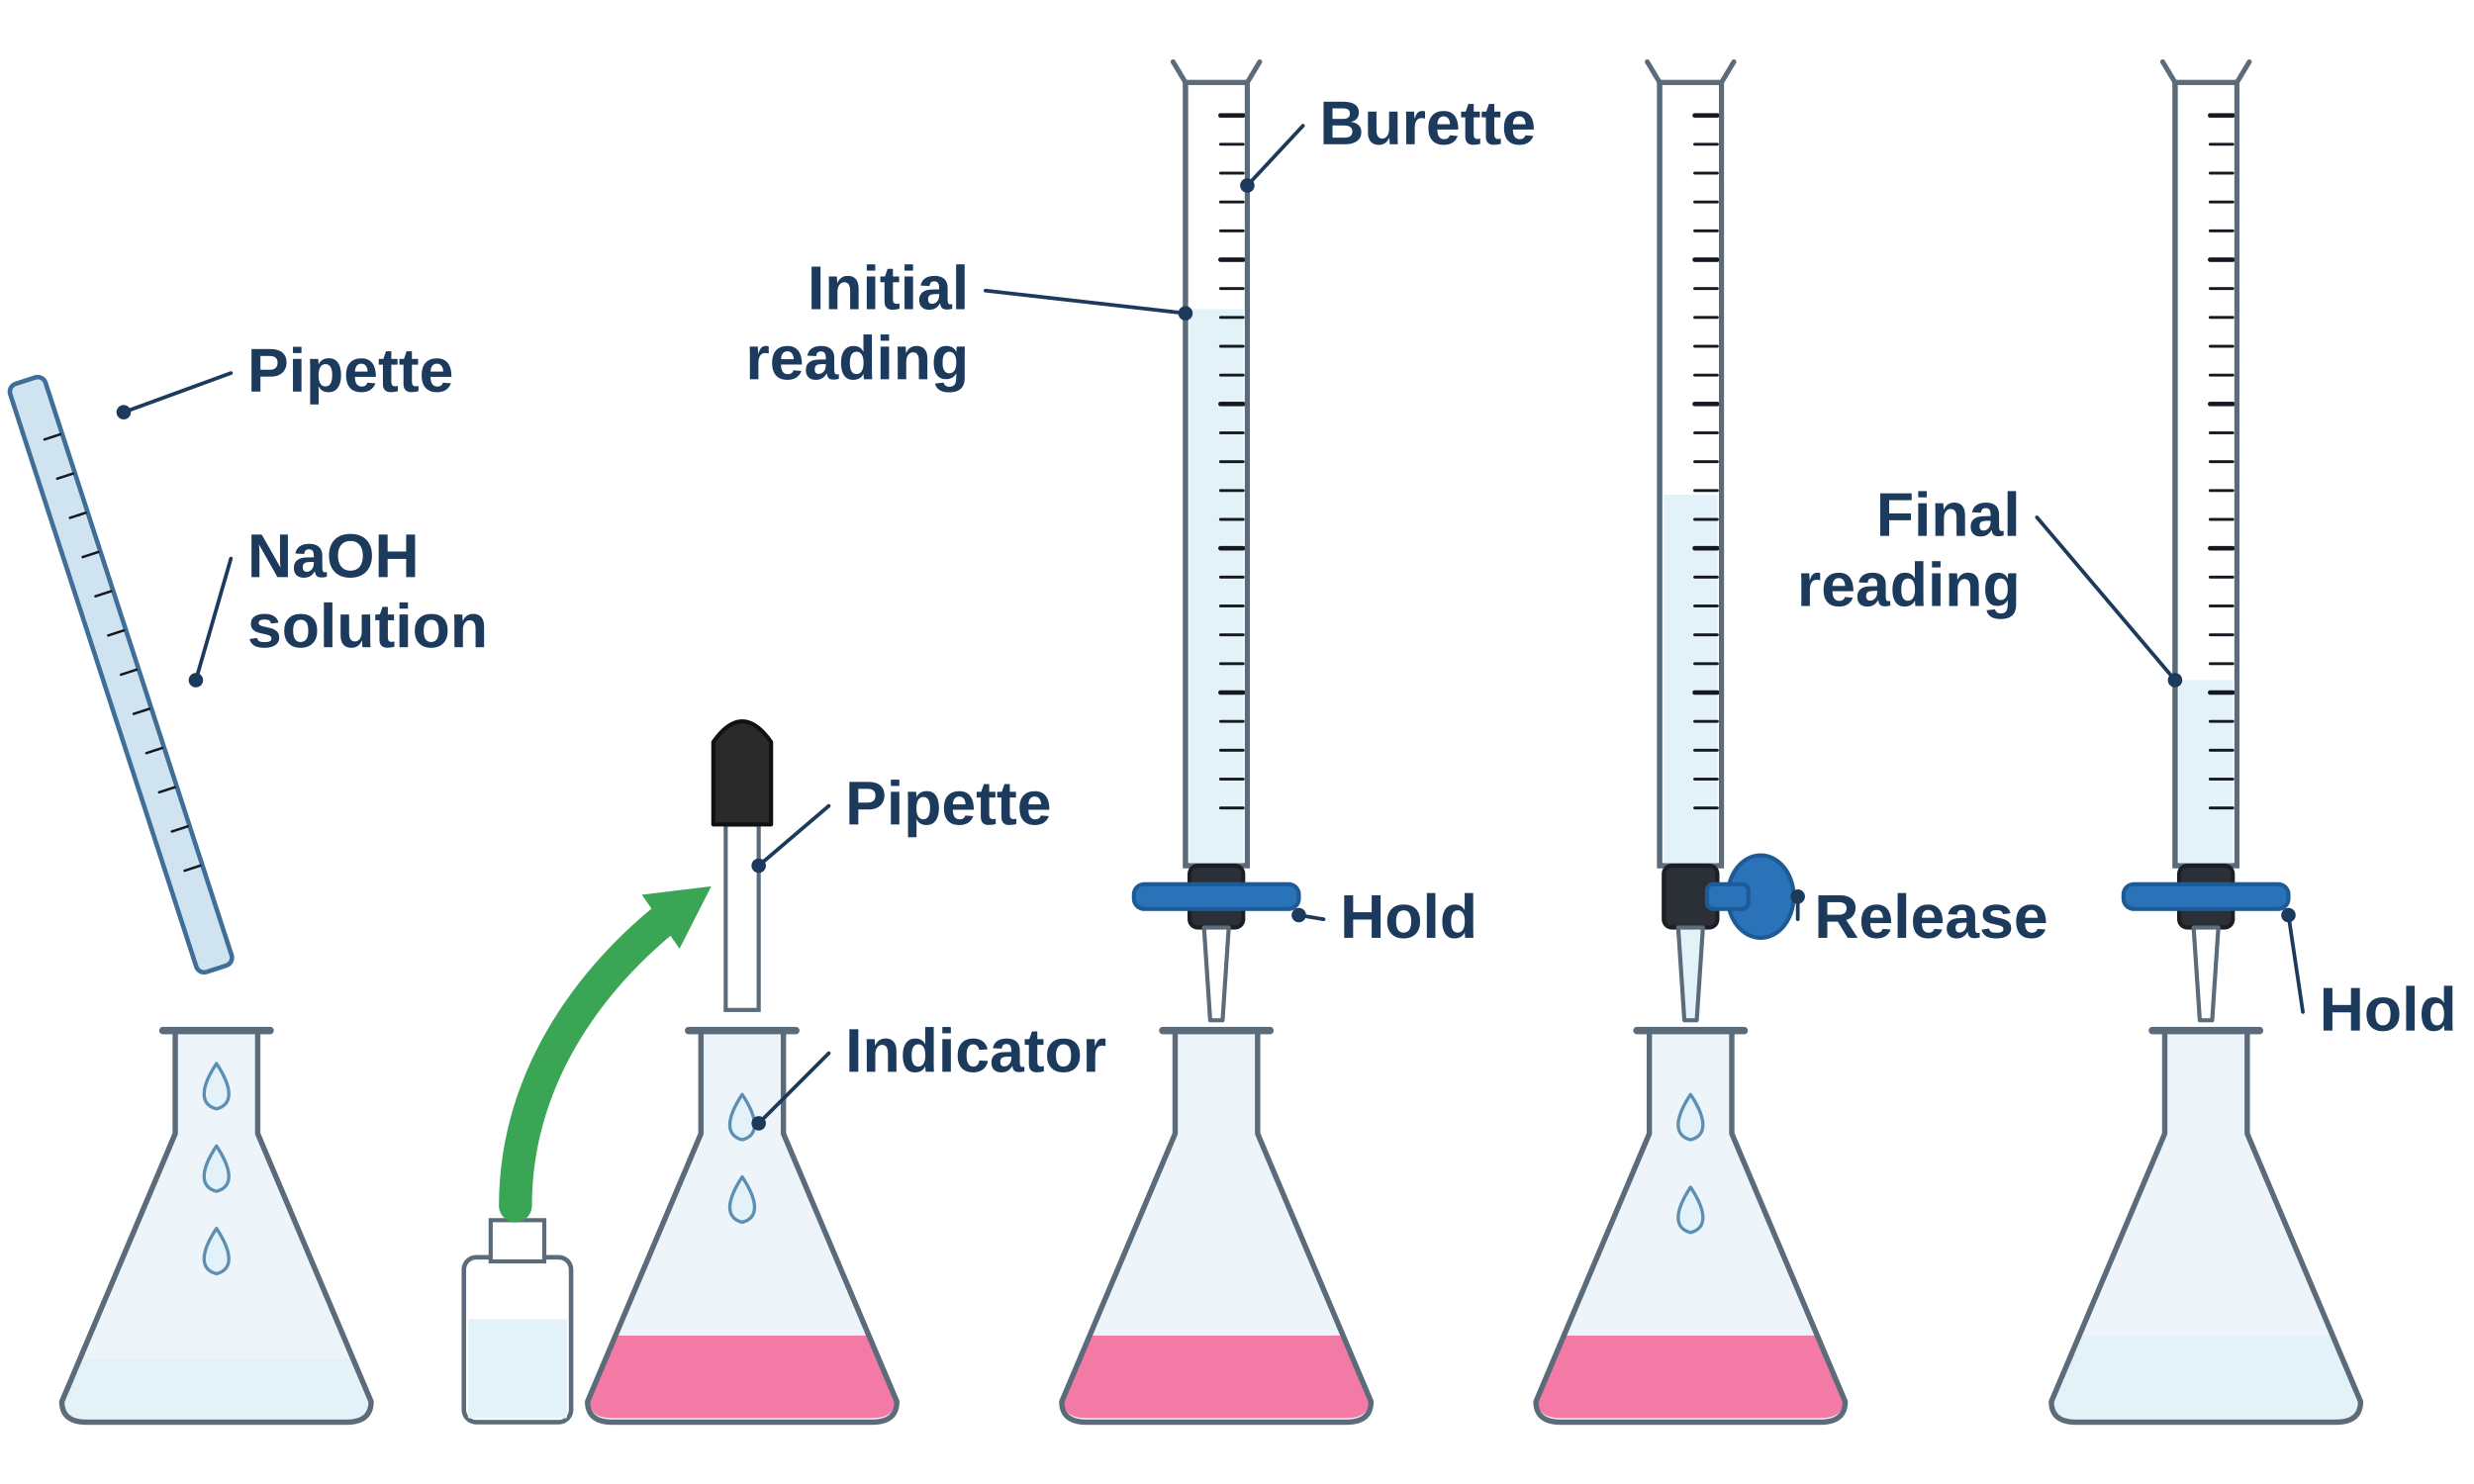
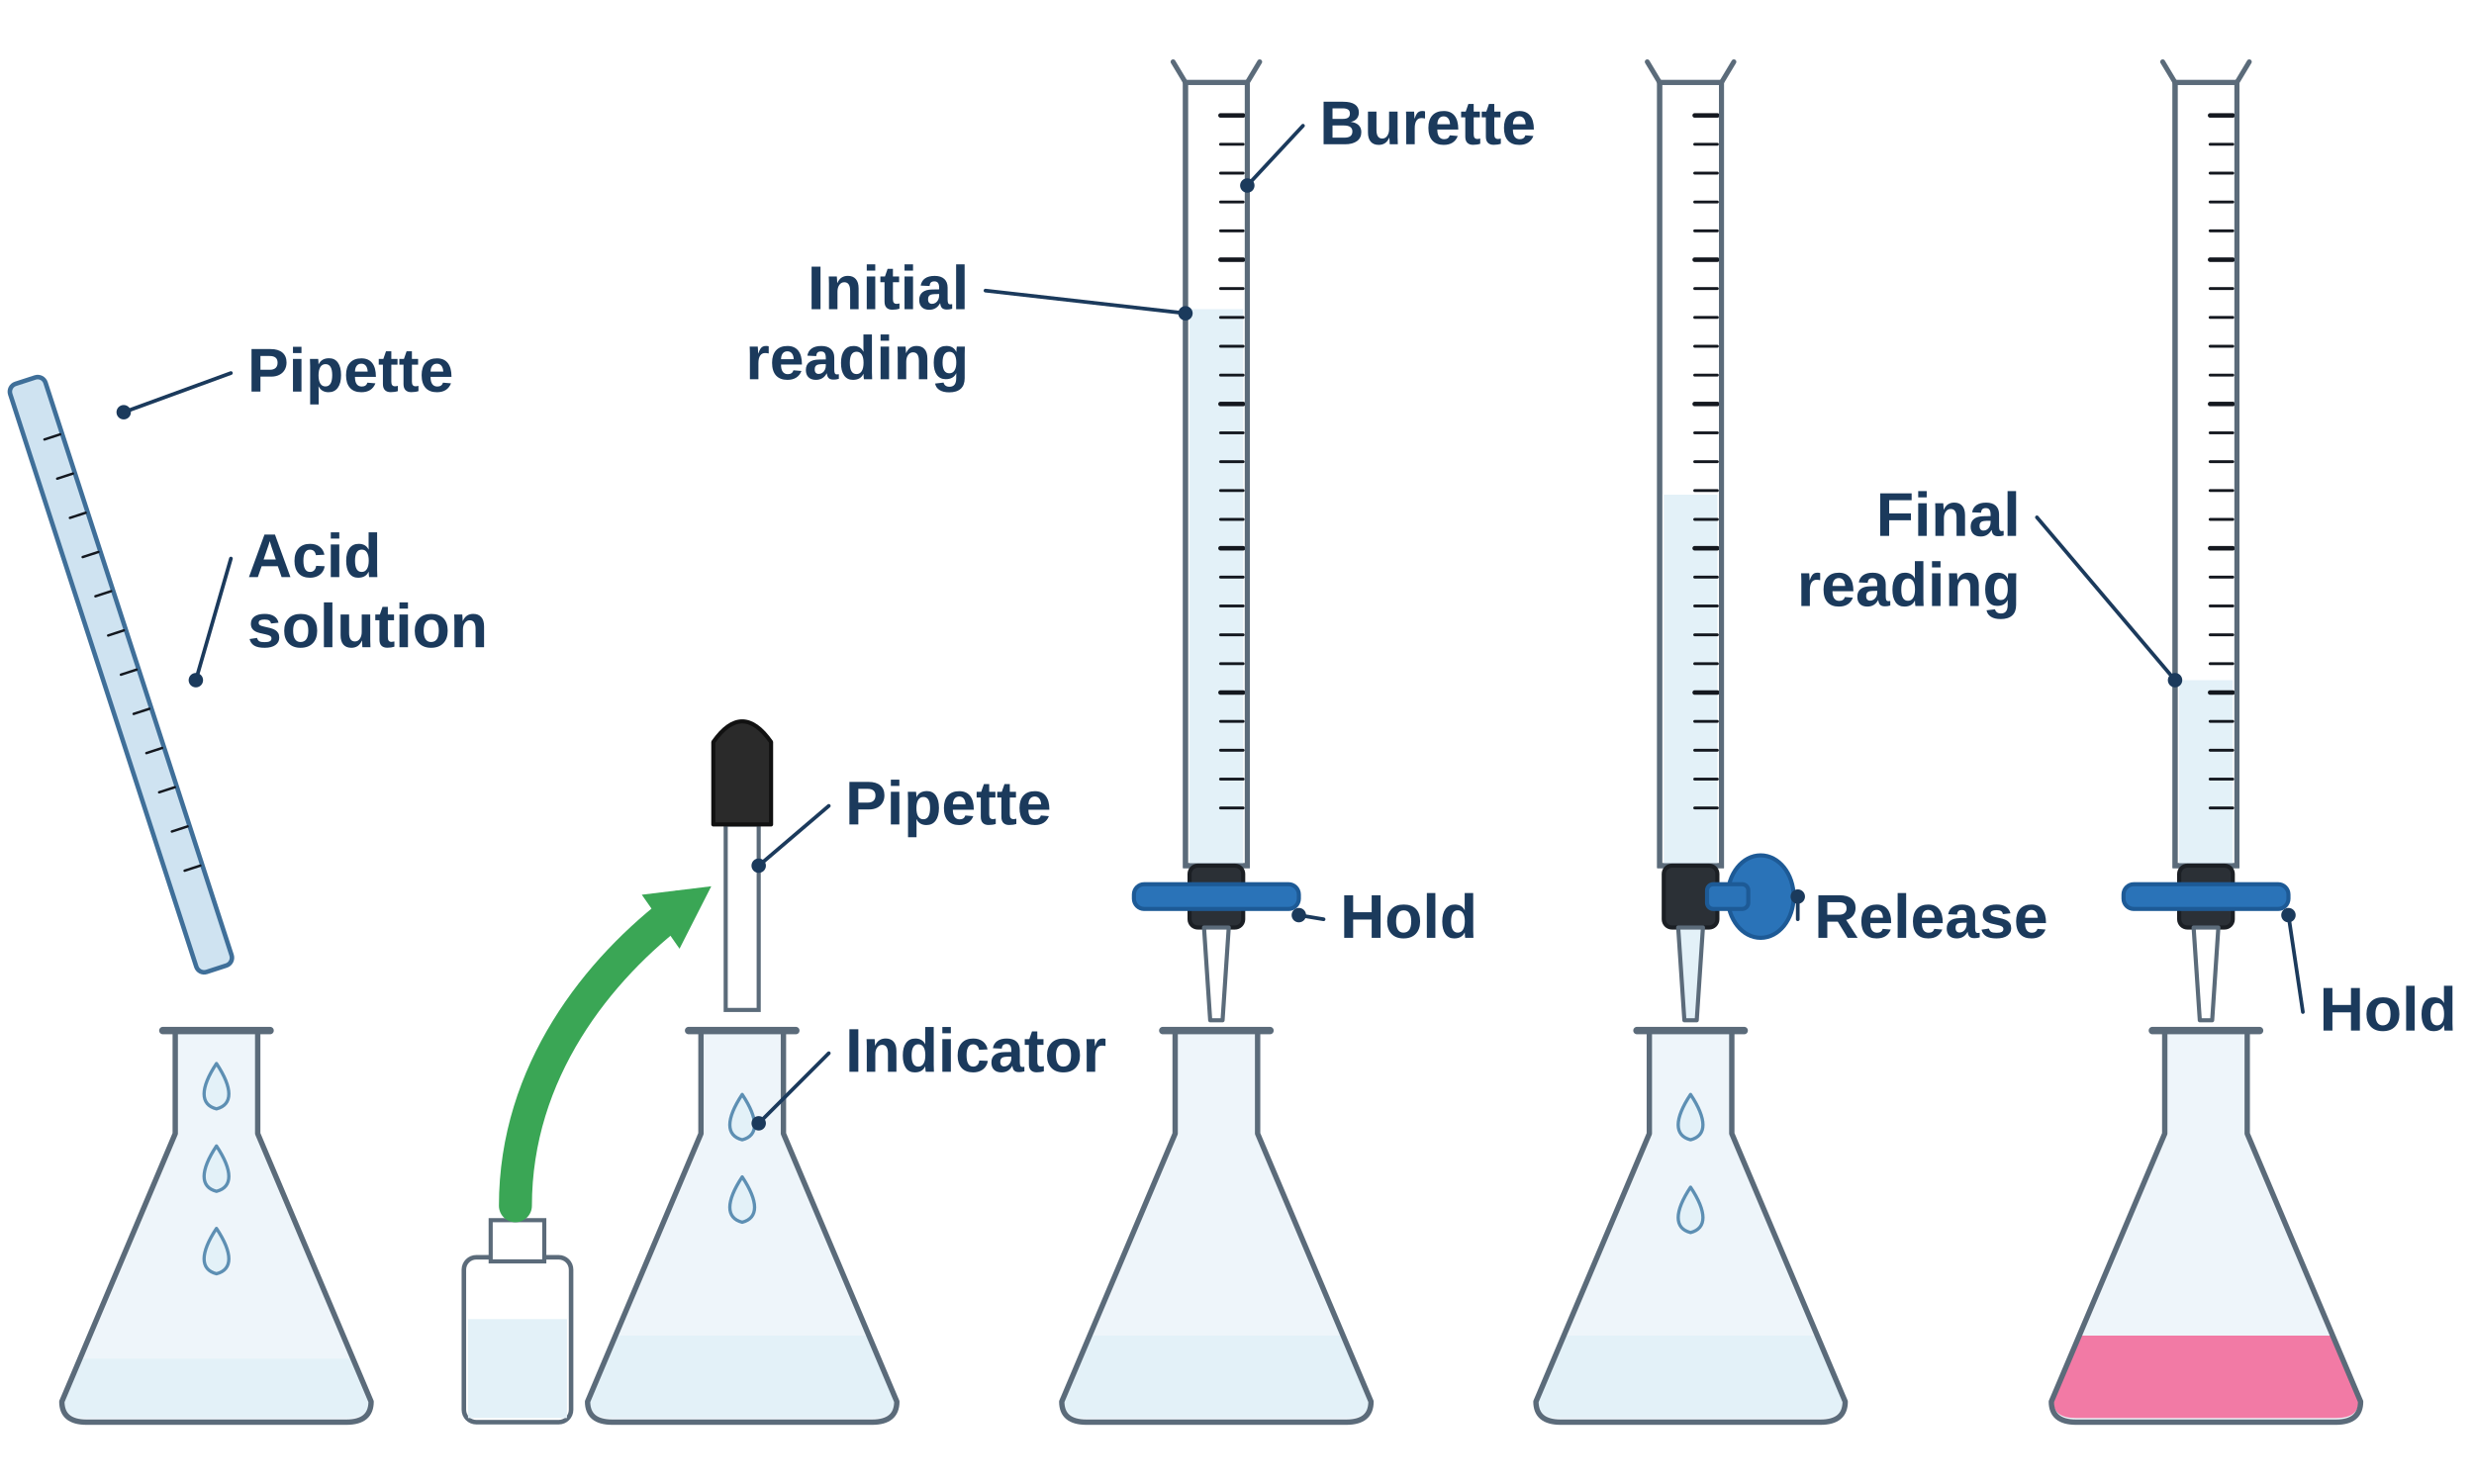
<svg xmlns="http://www.w3.org/2000/svg" viewBox="0 0 1200 720" font-family="Arial, Helvetica, sans-serif">
  <rect width="1200" height="720" fill="#ffffff" />
  <path d="M85.0 500 L85.0 550 L30.0 680 Q30.0 690 42.0 690 L168.0 690 Q180.0 690 180.0 680 L125.0 550 L125.0 500 Z" stroke="none" stroke-width="0" fill="#eef5fa" stroke-linejoin="round" stroke-linecap="round" />
  <path d="M38.8 659.2 L171.2 659.2 L179.0 680 Q179.0 688 168.0 688 L42.0 688 Q31.0 688 31.0 680 Z" stroke="none" stroke-width="0" fill="#e3f1f8" stroke-linejoin="round" stroke-linecap="round" />
  <path d="M85.0 500 L85.0 550 L30.0 680 Q30.0 690 42.0 690 L168.0 690 Q180.0 690 180.0 680 L125.0 550 L125.0 500" stroke="#5b6b7a" stroke-width="2.6" fill="none" stroke-linejoin="round" stroke-linecap="round" />
  <line x1="79.0" y1="500.0" x2="131.0" y2="500.0" stroke="#5b6b7a" stroke-width="3.6" stroke-linecap="round" />
  <g transform="rotate(-18 105 470)">
    <rect x="96.0" y="170.0" width="18.0" height="300.0" rx="4" stroke="#3f6f99" stroke-width="2.2" fill="#cfe3f1" />
    <line x1="105.0" y1="200.0" x2="113.0" y2="200.0" stroke="#14181f" stroke-width="1.2" stroke-linecap="round" />
    <line x1="105.0" y1="220.0" x2="113.0" y2="220.0" stroke="#14181f" stroke-width="1.2" stroke-linecap="round" />
    <line x1="105.0" y1="240.0" x2="113.0" y2="240.0" stroke="#14181f" stroke-width="1.2" stroke-linecap="round" />
    <line x1="105.0" y1="260.0" x2="113.0" y2="260.0" stroke="#14181f" stroke-width="1.2" stroke-linecap="round" />
    <line x1="105.0" y1="280.0" x2="113.0" y2="280.0" stroke="#14181f" stroke-width="1.2" stroke-linecap="round" />
    <line x1="105.0" y1="300.0" x2="113.0" y2="300.0" stroke="#14181f" stroke-width="1.2" stroke-linecap="round" />
    <line x1="105.0" y1="320.0" x2="113.0" y2="320.0" stroke="#14181f" stroke-width="1.2" stroke-linecap="round" />
    <line x1="105.0" y1="340.0" x2="113.0" y2="340.0" stroke="#14181f" stroke-width="1.2" stroke-linecap="round" />
    <line x1="105.0" y1="360.0" x2="113.0" y2="360.0" stroke="#14181f" stroke-width="1.2" stroke-linecap="round" />
    <line x1="105.0" y1="380.0" x2="113.0" y2="380.0" stroke="#14181f" stroke-width="1.2" stroke-linecap="round" />
    <line x1="105.0" y1="400.0" x2="113.0" y2="400.0" stroke="#14181f" stroke-width="1.2" stroke-linecap="round" />
    <line x1="105.0" y1="420.0" x2="113.0" y2="420.0" stroke="#14181f" stroke-width="1.2" stroke-linecap="round" />
  </g>
  <path d="M105 516 C97 528 97 536 105 538 C113 536 113 528 105 516 Z" stroke="#5d8fb3" stroke-width="1.6" fill="#e3f1f8" stroke-linejoin="round" stroke-linecap="round" />
  <path d="M105 556 C97 568 97 576 105 578 C113 576 113 568 105 556 Z" stroke="#5d8fb3" stroke-width="1.6" fill="#e3f1f8" stroke-linejoin="round" stroke-linecap="round" />
  <path d="M105 596 C97 608 97 616 105 618 C113 616 113 608 105 596 Z" stroke="#5d8fb3" stroke-width="1.6" fill="#e3f1f8" stroke-linejoin="round" stroke-linecap="round" />
  <text x="120.0" y="190.0" font-size="30" fill="#1b3a5c" text-anchor="start" font-weight="700">
    <tspan>Pipette</tspan>
  </text>
  <line x1="60.0" y1="200.0" x2="112.0" y2="181.0" stroke="#1b3a5c" stroke-width="1.8" stroke-linecap="round" />
  <circle cx="60.0" cy="200.0" r="3.5" stroke="none" stroke-width="0" fill="#1b3a5c" />
  <text x="120.0" y="280.0" font-size="30" fill="#1b3a5c" text-anchor="start" font-weight="700">
-     <tspan>NaOH</tspan>
+     <tspan>Acid</tspan>
  </text>
  <line x1="95.0" y1="330.0" x2="112.0" y2="271.0" stroke="#1b3a5c" stroke-width="1.8" stroke-linecap="round" />
  <circle cx="95.0" cy="330.0" r="3.5" stroke="none" stroke-width="0" fill="#1b3a5c" />
  <text x="120.0" y="314.0" font-size="30" fill="#1b3a5c" text-anchor="start" font-weight="700">
    <tspan>solution</tspan>
  </text>
  <rect x="225.0" y="610.0" width="52.0" height="80.0" rx="6" stroke="#5b6b7a" stroke-width="2.2" fill="#ffffff" />
  <rect x="227.0" y="640.0" width="48.0" height="48.0" rx="0" stroke="none" stroke-width="0" fill="#e3f1f8" />
  <rect x="238.0" y="592.0" width="26.0" height="20.0" rx="0" stroke="#5b6b7a" stroke-width="2" fill="#ffffff" />
  <path d="M250 585 C250 520 290 470 330 440" stroke="#3aa655" stroke-width="16" fill="none" stroke-linejoin="round" stroke-linecap="round" />
  <path d="M345.0 430.0 L329.6 460.3 L311.3 434.1 Z" fill="#3aa655" />
  <path d="M340.0 500 L340.0 550 L285.0 680 Q285.0 690 297.0 690 L423.0 690 Q435.0 690 435.0 680 L380.0 550 L380.0 500 Z" stroke="none" stroke-width="0" fill="#eef5fa" stroke-linejoin="round" stroke-linecap="round" />
-   <path d="M298.538 648.0 L421.462 648.0 L434.0 680 Q434.0 688 423.0 688 L297.0 688 Q286.0 688 286.0 680 Z" stroke="none" stroke-width="0" fill="#f27aa5" stroke-linejoin="round" stroke-linecap="round" />
+   <path d="M298.538 648.0 L421.462 648.0 L434.0 680 Q434.0 688 423.0 688 L297.0 688 Q286.0 688 286.0 680 Z" stroke="none" stroke-width="0" fill="#e3f1f8" stroke-linejoin="round" stroke-linecap="round" />
  <path d="M340.0 500 L340.0 550 L285.0 680 Q285.0 690 297.0 690 L423.0 690 Q435.0 690 435.0 680 L380.0 550 L380.0 500" stroke="#5b6b7a" stroke-width="2.6" fill="none" stroke-linejoin="round" stroke-linecap="round" />
  <line x1="334.0" y1="500.0" x2="386.0" y2="500.0" stroke="#5b6b7a" stroke-width="3.6" stroke-linecap="round" />
  <rect x="352.0" y="400.0" width="16.0" height="90.0" rx="0" stroke="#5b6b7a" stroke-width="2" fill="#ffffff" />
  <path d="M346 400 L346 360 Q360 340 374 360 L374 400 Z" stroke="#111" stroke-width="2" fill="#2a2a2a" stroke-linejoin="round" stroke-linecap="round" />
  <path d="M360 531 C352 543 352 551 360 553 C368 551 368 543 360 531 Z" stroke="#5d8fb3" stroke-width="1.6" fill="#e3f1f8" stroke-linejoin="round" stroke-linecap="round" />
  <path d="M360 571 C352 583 352 591 360 593 C368 591 368 583 360 571 Z" stroke="#5d8fb3" stroke-width="1.6" fill="#e3f1f8" stroke-linejoin="round" stroke-linecap="round" />
  <text x="410.0" y="400.0" font-size="30" fill="#1b3a5c" text-anchor="start" font-weight="700">
    <tspan>Pipette</tspan>
  </text>
  <line x1="368.0" y1="420.0" x2="402.0" y2="391.0" stroke="#1b3a5c" stroke-width="1.8" stroke-linecap="round" />
  <circle cx="368.0" cy="420.0" r="3.5" stroke="none" stroke-width="0" fill="#1b3a5c" />
  <text x="410.0" y="520.0" font-size="30" fill="#1b3a5c" text-anchor="start" font-weight="700">
    <tspan>Indicator</tspan>
  </text>
  <line x1="368.0" y1="545.0" x2="402.0" y2="511.0" stroke="#1b3a5c" stroke-width="1.8" stroke-linecap="round" />
  <circle cx="368.0" cy="545.0" r="3.5" stroke="none" stroke-width="0" fill="#1b3a5c" />
  <rect x="575.0" y="40.0" width="30.0" height="380.0" rx="0" stroke="#5b6b7a" stroke-width="2.4" fill="#ffffff" />
  <rect x="577.0" y="150.0" width="26.0" height="270.0" rx="0" stroke="none" stroke-width="0" fill="#e3f1f8" />
  <line x1="592.0" y1="56.0" x2="603.0" y2="56.0" stroke="#14181f" stroke-width="2.2" stroke-linecap="round" />
  <line x1="592.0" y1="70.0" x2="603.0" y2="70.0" stroke="#14181f" stroke-width="1.4" stroke-linecap="round" />
  <line x1="592.0" y1="84.0" x2="603.0" y2="84.0" stroke="#14181f" stroke-width="1.4" stroke-linecap="round" />
  <line x1="592.0" y1="98.0" x2="603.0" y2="98.0" stroke="#14181f" stroke-width="1.4" stroke-linecap="round" />
  <line x1="592.0" y1="112.0" x2="603.0" y2="112.0" stroke="#14181f" stroke-width="1.4" stroke-linecap="round" />
  <line x1="592.0" y1="126.0" x2="603.0" y2="126.0" stroke="#14181f" stroke-width="2.2" stroke-linecap="round" />
  <line x1="592.0" y1="140.0" x2="603.0" y2="140.0" stroke="#14181f" stroke-width="1.4" stroke-linecap="round" />
  <line x1="592.0" y1="154.0" x2="603.0" y2="154.0" stroke="#14181f" stroke-width="1.4" stroke-linecap="round" />
  <line x1="592.0" y1="168.0" x2="603.0" y2="168.0" stroke="#14181f" stroke-width="1.4" stroke-linecap="round" />
  <line x1="592.0" y1="182.0" x2="603.0" y2="182.0" stroke="#14181f" stroke-width="1.4" stroke-linecap="round" />
  <line x1="592.0" y1="196.0" x2="603.0" y2="196.0" stroke="#14181f" stroke-width="2.2" stroke-linecap="round" />
  <line x1="592.0" y1="210.0" x2="603.0" y2="210.0" stroke="#14181f" stroke-width="1.4" stroke-linecap="round" />
  <line x1="592.0" y1="224.0" x2="603.0" y2="224.0" stroke="#14181f" stroke-width="1.4" stroke-linecap="round" />
  <line x1="592.0" y1="238.0" x2="603.0" y2="238.0" stroke="#14181f" stroke-width="1.4" stroke-linecap="round" />
  <line x1="592.0" y1="252.0" x2="603.0" y2="252.0" stroke="#14181f" stroke-width="1.4" stroke-linecap="round" />
  <line x1="592.0" y1="266.0" x2="603.0" y2="266.0" stroke="#14181f" stroke-width="2.2" stroke-linecap="round" />
  <line x1="592.0" y1="280.0" x2="603.0" y2="280.0" stroke="#14181f" stroke-width="1.4" stroke-linecap="round" />
  <line x1="592.0" y1="294.0" x2="603.0" y2="294.0" stroke="#14181f" stroke-width="1.4" stroke-linecap="round" />
  <line x1="592.0" y1="308.0" x2="603.0" y2="308.0" stroke="#14181f" stroke-width="1.4" stroke-linecap="round" />
  <line x1="592.0" y1="322.0" x2="603.0" y2="322.0" stroke="#14181f" stroke-width="1.4" stroke-linecap="round" />
  <line x1="592.0" y1="336.0" x2="603.0" y2="336.0" stroke="#14181f" stroke-width="2.2" stroke-linecap="round" />
  <line x1="592.0" y1="350.0" x2="603.0" y2="350.0" stroke="#14181f" stroke-width="1.4" stroke-linecap="round" />
  <line x1="592.0" y1="364.0" x2="603.0" y2="364.0" stroke="#14181f" stroke-width="1.4" stroke-linecap="round" />
  <line x1="592.0" y1="378.0" x2="603.0" y2="378.0" stroke="#14181f" stroke-width="1.4" stroke-linecap="round" />
  <line x1="592.0" y1="392.0" x2="603.0" y2="392.0" stroke="#14181f" stroke-width="1.4" stroke-linecap="round" />
  <rect x="575.0" y="40.0" width="30.0" height="380.0" rx="0" stroke="#5b6b7a" stroke-width="2.4" fill="none" />
  <path d="M575.0 40 L569.0 30 M605.0 40 L611.0 30" stroke="#5b6b7a" stroke-width="2.4" fill="none" stroke-linejoin="round" stroke-linecap="round" />
  <rect x="577.0" y="420.0" width="26.0" height="30.0" rx="4" stroke="#1b1f24" stroke-width="2" fill="#2b3036" />
  <rect x="550.0" y="429.0" width="80.0" height="12.0" rx="5" stroke="#1d5a96" stroke-width="2" fill="#2a73b8" />
  <path d="M584 450 L587 495 L593 495 L596 450 Z" stroke="#5b6b7a" stroke-width="2" fill="#ffffff" stroke-linejoin="round" stroke-linecap="round" />
  <path d="M570.0 500 L570.0 550 L515.0 680 Q515.0 690 527.0 690 L653.0 690 Q665.0 690 665.0 680 L610.0 550 L610.0 500 Z" stroke="none" stroke-width="0" fill="#eef5fa" stroke-linejoin="round" stroke-linecap="round" />
-   <path d="M528.538 648.0 L651.462 648.0 L664.0 680 Q664.0 688 653.0 688 L527.0 688 Q516.0 688 516.0 680 Z" stroke="none" stroke-width="0" fill="#f27aa5" stroke-linejoin="round" stroke-linecap="round" />
+   <path d="M528.538 648.0 L651.462 648.0 L664.0 680 Q664.0 688 653.0 688 L527.0 688 Q516.0 688 516.0 680 Z" stroke="none" stroke-width="0" fill="#e3f1f8" stroke-linejoin="round" stroke-linecap="round" />
  <path d="M570.0 500 L570.0 550 L515.0 680 Q515.0 690 527.0 690 L653.0 690 Q665.0 690 665.0 680 L610.0 550 L610.0 500" stroke="#5b6b7a" stroke-width="2.6" fill="none" stroke-linejoin="round" stroke-linecap="round" />
  <line x1="564.0" y1="500.0" x2="616.0" y2="500.0" stroke="#5b6b7a" stroke-width="3.6" stroke-linecap="round" />
  <text x="640.0" y="70.0" font-size="30" fill="#1b3a5c" text-anchor="start" font-weight="700">
    <tspan>Burette</tspan>
  </text>
  <line x1="605.0" y1="90.0" x2="632.0" y2="61.0" stroke="#1b3a5c" stroke-width="1.8" stroke-linecap="round" />
  <circle cx="605.0" cy="90.0" r="3.5" stroke="none" stroke-width="0" fill="#1b3a5c" />
  <text x="470.0" y="150.0" font-size="30" fill="#1b3a5c" text-anchor="end" font-weight="700">
    <tspan>Initial</tspan>
  </text>
  <line x1="575.0" y1="152.0" x2="478.0" y2="141.0" stroke="#1b3a5c" stroke-width="1.8" stroke-linecap="round" />
  <circle cx="575.0" cy="152.0" r="3.5" stroke="none" stroke-width="0" fill="#1b3a5c" />
  <text x="470.0" y="184.0" font-size="30" fill="#1b3a5c" text-anchor="end" font-weight="700">
    <tspan>reading</tspan>
  </text>
  <text x="650.0" y="455.0" font-size="30" fill="#1b3a5c" text-anchor="start" font-weight="700">
    <tspan>Hold</tspan>
  </text>
  <line x1="630.0" y1="444.0" x2="642.0" y2="446.0" stroke="#1b3a5c" stroke-width="1.8" stroke-linecap="round" />
  <circle cx="630.0" cy="444.0" r="3.5" stroke="none" stroke-width="0" fill="#1b3a5c" />
  <rect x="805.0" y="40.0" width="30.0" height="380.0" rx="0" stroke="#5b6b7a" stroke-width="2.4" fill="#ffffff" />
  <rect x="807.0" y="240.0" width="26.0" height="180.0" rx="0" stroke="none" stroke-width="0" fill="#e3f1f8" />
  <line x1="822.0" y1="56.0" x2="833.0" y2="56.0" stroke="#14181f" stroke-width="2.2" stroke-linecap="round" />
  <line x1="822.0" y1="70.0" x2="833.0" y2="70.0" stroke="#14181f" stroke-width="1.4" stroke-linecap="round" />
  <line x1="822.0" y1="84.0" x2="833.0" y2="84.0" stroke="#14181f" stroke-width="1.4" stroke-linecap="round" />
  <line x1="822.0" y1="98.0" x2="833.0" y2="98.0" stroke="#14181f" stroke-width="1.4" stroke-linecap="round" />
  <line x1="822.0" y1="112.0" x2="833.0" y2="112.0" stroke="#14181f" stroke-width="1.4" stroke-linecap="round" />
  <line x1="822.0" y1="126.0" x2="833.0" y2="126.0" stroke="#14181f" stroke-width="2.2" stroke-linecap="round" />
  <line x1="822.0" y1="140.0" x2="833.0" y2="140.0" stroke="#14181f" stroke-width="1.4" stroke-linecap="round" />
  <line x1="822.0" y1="154.0" x2="833.0" y2="154.0" stroke="#14181f" stroke-width="1.4" stroke-linecap="round" />
  <line x1="822.0" y1="168.0" x2="833.0" y2="168.0" stroke="#14181f" stroke-width="1.4" stroke-linecap="round" />
  <line x1="822.0" y1="182.0" x2="833.0" y2="182.0" stroke="#14181f" stroke-width="1.4" stroke-linecap="round" />
  <line x1="822.0" y1="196.0" x2="833.0" y2="196.0" stroke="#14181f" stroke-width="2.2" stroke-linecap="round" />
  <line x1="822.0" y1="210.0" x2="833.0" y2="210.0" stroke="#14181f" stroke-width="1.4" stroke-linecap="round" />
  <line x1="822.0" y1="224.0" x2="833.0" y2="224.0" stroke="#14181f" stroke-width="1.4" stroke-linecap="round" />
  <line x1="822.0" y1="238.0" x2="833.0" y2="238.0" stroke="#14181f" stroke-width="1.4" stroke-linecap="round" />
  <line x1="822.0" y1="252.0" x2="833.0" y2="252.0" stroke="#14181f" stroke-width="1.4" stroke-linecap="round" />
  <line x1="822.0" y1="266.0" x2="833.0" y2="266.0" stroke="#14181f" stroke-width="2.2" stroke-linecap="round" />
  <line x1="822.0" y1="280.0" x2="833.0" y2="280.0" stroke="#14181f" stroke-width="1.4" stroke-linecap="round" />
  <line x1="822.0" y1="294.0" x2="833.0" y2="294.0" stroke="#14181f" stroke-width="1.4" stroke-linecap="round" />
  <line x1="822.0" y1="308.0" x2="833.0" y2="308.0" stroke="#14181f" stroke-width="1.4" stroke-linecap="round" />
  <line x1="822.0" y1="322.0" x2="833.0" y2="322.0" stroke="#14181f" stroke-width="1.4" stroke-linecap="round" />
  <line x1="822.0" y1="336.0" x2="833.0" y2="336.0" stroke="#14181f" stroke-width="2.2" stroke-linecap="round" />
  <line x1="822.0" y1="350.0" x2="833.0" y2="350.0" stroke="#14181f" stroke-width="1.4" stroke-linecap="round" />
  <line x1="822.0" y1="364.0" x2="833.0" y2="364.0" stroke="#14181f" stroke-width="1.4" stroke-linecap="round" />
  <line x1="822.0" y1="378.0" x2="833.0" y2="378.0" stroke="#14181f" stroke-width="1.4" stroke-linecap="round" />
  <line x1="822.0" y1="392.0" x2="833.0" y2="392.0" stroke="#14181f" stroke-width="1.4" stroke-linecap="round" />
  <rect x="805.0" y="40.0" width="30.0" height="380.0" rx="0" stroke="#5b6b7a" stroke-width="2.4" fill="none" />
  <path d="M805.0 40 L799.0 30 M835.0 40 L841.0 30" stroke="#5b6b7a" stroke-width="2.4" fill="none" stroke-linejoin="round" stroke-linecap="round" />
  <rect x="807.0" y="420.0" width="26.0" height="30.0" rx="4" stroke="#1b1f24" stroke-width="2" fill="#2b3036" />
  <ellipse cx="854.0" cy="435.0" rx="16.0" ry="20.0" stroke="#1d5a96" stroke-width="2" fill="#2a73b8" />
  <rect x="828.0" y="429.0" width="20.0" height="12.0" rx="3" stroke="#1d5a96" stroke-width="2" fill="#2a73b8" />
  <path d="M814 450 L817 495 L823 495 L826 450 Z" stroke="#5b6b7a" stroke-width="2" fill="#e3f1f8" stroke-linejoin="round" stroke-linecap="round" />
  <path d="M800.0 500 L800.0 550 L745.0 680 Q745.0 690 757.0 690 L883.0 690 Q895.0 690 895.0 680 L840.0 550 L840.0 500 Z" stroke="none" stroke-width="0" fill="#eef5fa" stroke-linejoin="round" stroke-linecap="round" />
-   <path d="M758.538 648.0 L881.462 648.0 L894.0 680 Q894.0 688 883.0 688 L757.0 688 Q746.0 688 746.0 680 Z" stroke="none" stroke-width="0" fill="#f27aa5" stroke-linejoin="round" stroke-linecap="round" />
+   <path d="M758.538 648.0 L881.462 648.0 L894.0 680 Q894.0 688 883.0 688 L757.0 688 Q746.0 688 746.0 680 Z" stroke="none" stroke-width="0" fill="#e3f1f8" stroke-linejoin="round" stroke-linecap="round" />
  <path d="M800.0 500 L800.0 550 L745.0 680 Q745.0 690 757.0 690 L883.0 690 Q895.0 690 895.0 680 L840.0 550 L840.0 500" stroke="#5b6b7a" stroke-width="2.6" fill="none" stroke-linejoin="round" stroke-linecap="round" />
  <line x1="794.0" y1="500.0" x2="846.0" y2="500.0" stroke="#5b6b7a" stroke-width="3.6" stroke-linecap="round" />
  <path d="M820 531 C812 543 812 551 820 553 C828 551 828 543 820 531 Z" stroke="#5d8fb3" stroke-width="1.6" fill="#e3f1f8" stroke-linejoin="round" stroke-linecap="round" />
  <path d="M820 576 C812 588 812 596 820 598 C828 596 828 588 820 576 Z" stroke="#5d8fb3" stroke-width="1.6" fill="#e3f1f8" stroke-linejoin="round" stroke-linecap="round" />
  <text x="880.0" y="455.0" font-size="30" fill="#1b3a5c" text-anchor="start" font-weight="700">
    <tspan>Release</tspan>
  </text>
  <line x1="872.0" y1="435.0" x2="872.0" y2="446.0" stroke="#1b3a5c" stroke-width="1.8" stroke-linecap="round" />
  <circle cx="872.0" cy="435.0" r="3.5" stroke="none" stroke-width="0" fill="#1b3a5c" />
  <rect x="1055.0" y="40.0" width="30.0" height="380.0" rx="0" stroke="#5b6b7a" stroke-width="2.4" fill="#ffffff" />
  <rect x="1057.0" y="330.0" width="26.0" height="90.0" rx="0" stroke="none" stroke-width="0" fill="#e3f1f8" />
  <line x1="1072.0" y1="56.0" x2="1083.0" y2="56.0" stroke="#14181f" stroke-width="2.2" stroke-linecap="round" />
  <line x1="1072.0" y1="70.0" x2="1083.0" y2="70.0" stroke="#14181f" stroke-width="1.4" stroke-linecap="round" />
  <line x1="1072.0" y1="84.0" x2="1083.0" y2="84.0" stroke="#14181f" stroke-width="1.4" stroke-linecap="round" />
  <line x1="1072.0" y1="98.0" x2="1083.0" y2="98.0" stroke="#14181f" stroke-width="1.4" stroke-linecap="round" />
  <line x1="1072.0" y1="112.0" x2="1083.0" y2="112.0" stroke="#14181f" stroke-width="1.4" stroke-linecap="round" />
  <line x1="1072.0" y1="126.0" x2="1083.0" y2="126.0" stroke="#14181f" stroke-width="2.2" stroke-linecap="round" />
  <line x1="1072.0" y1="140.0" x2="1083.0" y2="140.0" stroke="#14181f" stroke-width="1.4" stroke-linecap="round" />
  <line x1="1072.0" y1="154.0" x2="1083.0" y2="154.0" stroke="#14181f" stroke-width="1.4" stroke-linecap="round" />
  <line x1="1072.0" y1="168.0" x2="1083.0" y2="168.0" stroke="#14181f" stroke-width="1.4" stroke-linecap="round" />
  <line x1="1072.0" y1="182.0" x2="1083.0" y2="182.0" stroke="#14181f" stroke-width="1.4" stroke-linecap="round" />
  <line x1="1072.0" y1="196.0" x2="1083.0" y2="196.0" stroke="#14181f" stroke-width="2.2" stroke-linecap="round" />
  <line x1="1072.0" y1="210.0" x2="1083.0" y2="210.0" stroke="#14181f" stroke-width="1.4" stroke-linecap="round" />
  <line x1="1072.0" y1="224.0" x2="1083.0" y2="224.0" stroke="#14181f" stroke-width="1.4" stroke-linecap="round" />
  <line x1="1072.0" y1="238.0" x2="1083.0" y2="238.0" stroke="#14181f" stroke-width="1.4" stroke-linecap="round" />
  <line x1="1072.0" y1="252.0" x2="1083.0" y2="252.0" stroke="#14181f" stroke-width="1.4" stroke-linecap="round" />
  <line x1="1072.0" y1="266.0" x2="1083.0" y2="266.0" stroke="#14181f" stroke-width="2.2" stroke-linecap="round" />
  <line x1="1072.0" y1="280.0" x2="1083.0" y2="280.0" stroke="#14181f" stroke-width="1.4" stroke-linecap="round" />
  <line x1="1072.0" y1="294.0" x2="1083.0" y2="294.0" stroke="#14181f" stroke-width="1.4" stroke-linecap="round" />
  <line x1="1072.0" y1="308.0" x2="1083.0" y2="308.0" stroke="#14181f" stroke-width="1.4" stroke-linecap="round" />
  <line x1="1072.0" y1="322.0" x2="1083.0" y2="322.0" stroke="#14181f" stroke-width="1.4" stroke-linecap="round" />
  <line x1="1072.0" y1="336.0" x2="1083.0" y2="336.0" stroke="#14181f" stroke-width="2.2" stroke-linecap="round" />
  <line x1="1072.0" y1="350.0" x2="1083.0" y2="350.0" stroke="#14181f" stroke-width="1.4" stroke-linecap="round" />
  <line x1="1072.0" y1="364.0" x2="1083.0" y2="364.0" stroke="#14181f" stroke-width="1.4" stroke-linecap="round" />
  <line x1="1072.0" y1="378.0" x2="1083.0" y2="378.0" stroke="#14181f" stroke-width="1.4" stroke-linecap="round" />
  <line x1="1072.0" y1="392.0" x2="1083.0" y2="392.0" stroke="#14181f" stroke-width="1.4" stroke-linecap="round" />
  <rect x="1055.0" y="40.0" width="30.0" height="380.0" rx="0" stroke="#5b6b7a" stroke-width="2.4" fill="none" />
  <path d="M1055.0 40 L1049.0 30 M1085.0 40 L1091.0 30" stroke="#5b6b7a" stroke-width="2.4" fill="none" stroke-linejoin="round" stroke-linecap="round" />
  <rect x="1057.0" y="420.0" width="26.0" height="30.0" rx="4" stroke="#1b1f24" stroke-width="2" fill="#2b3036" />
  <rect x="1030.0" y="429.0" width="80.0" height="12.0" rx="5" stroke="#1d5a96" stroke-width="2" fill="#2a73b8" />
  <path d="M1064 450 L1067 495 L1073 495 L1076 450 Z" stroke="#5b6b7a" stroke-width="2" fill="#ffffff" stroke-linejoin="round" stroke-linecap="round" />
  <path d="M1050.0 500 L1050.0 550 L995.0 680 Q995.0 690 1007.0 690 L1133.0 690 Q1145.0 690 1145.0 680 L1090.0 550 L1090.0 500 Z" stroke="none" stroke-width="0" fill="#eef5fa" stroke-linejoin="round" stroke-linecap="round" />
-   <path d="M1008.538 648.0 L1131.462 648.0 L1144.0 680 Q1144.0 688 1133.0 688 L1007.0 688 Q996.0 688 996.0 680 Z" stroke="none" stroke-width="0" fill="#e3f1f8" stroke-linejoin="round" stroke-linecap="round" />
+   <path d="M1008.538 648.0 L1131.462 648.0 L1144.0 680 Q1144.0 688 1133.0 688 L1007.0 688 Q996.0 688 996.0 680 Z" stroke="none" stroke-width="0" fill="#f27aa5" stroke-linejoin="round" stroke-linecap="round" />
  <path d="M1050.0 500 L1050.0 550 L995.0 680 Q995.0 690 1007.0 690 L1133.0 690 Q1145.0 690 1145.0 680 L1090.0 550 L1090.0 500" stroke="#5b6b7a" stroke-width="2.6" fill="none" stroke-linejoin="round" stroke-linecap="round" />
  <line x1="1044.0" y1="500.0" x2="1096.0" y2="500.0" stroke="#5b6b7a" stroke-width="3.6" stroke-linecap="round" />
  <text x="980.0" y="260.0" font-size="30" fill="#1b3a5c" text-anchor="end" font-weight="700">
    <tspan>Final</tspan>
  </text>
  <line x1="1055.0" y1="330.0" x2="988.0" y2="251.0" stroke="#1b3a5c" stroke-width="1.8" stroke-linecap="round" />
  <circle cx="1055.0" cy="330.0" r="3.5" stroke="none" stroke-width="0" fill="#1b3a5c" />
  <text x="980.0" y="294.0" font-size="30" fill="#1b3a5c" text-anchor="end" font-weight="700">
    <tspan>reading</tspan>
  </text>
  <text x="1125.0" y="500.0" font-size="30" fill="#1b3a5c" text-anchor="start" font-weight="700">
    <tspan>Hold</tspan>
  </text>
  <line x1="1110.0" y1="444.0" x2="1117.0" y2="491.0" stroke="#1b3a5c" stroke-width="1.8" stroke-linecap="round" />
  <circle cx="1110.0" cy="444.0" r="3.5" stroke="none" stroke-width="0" fill="#1b3a5c" />
</svg>
